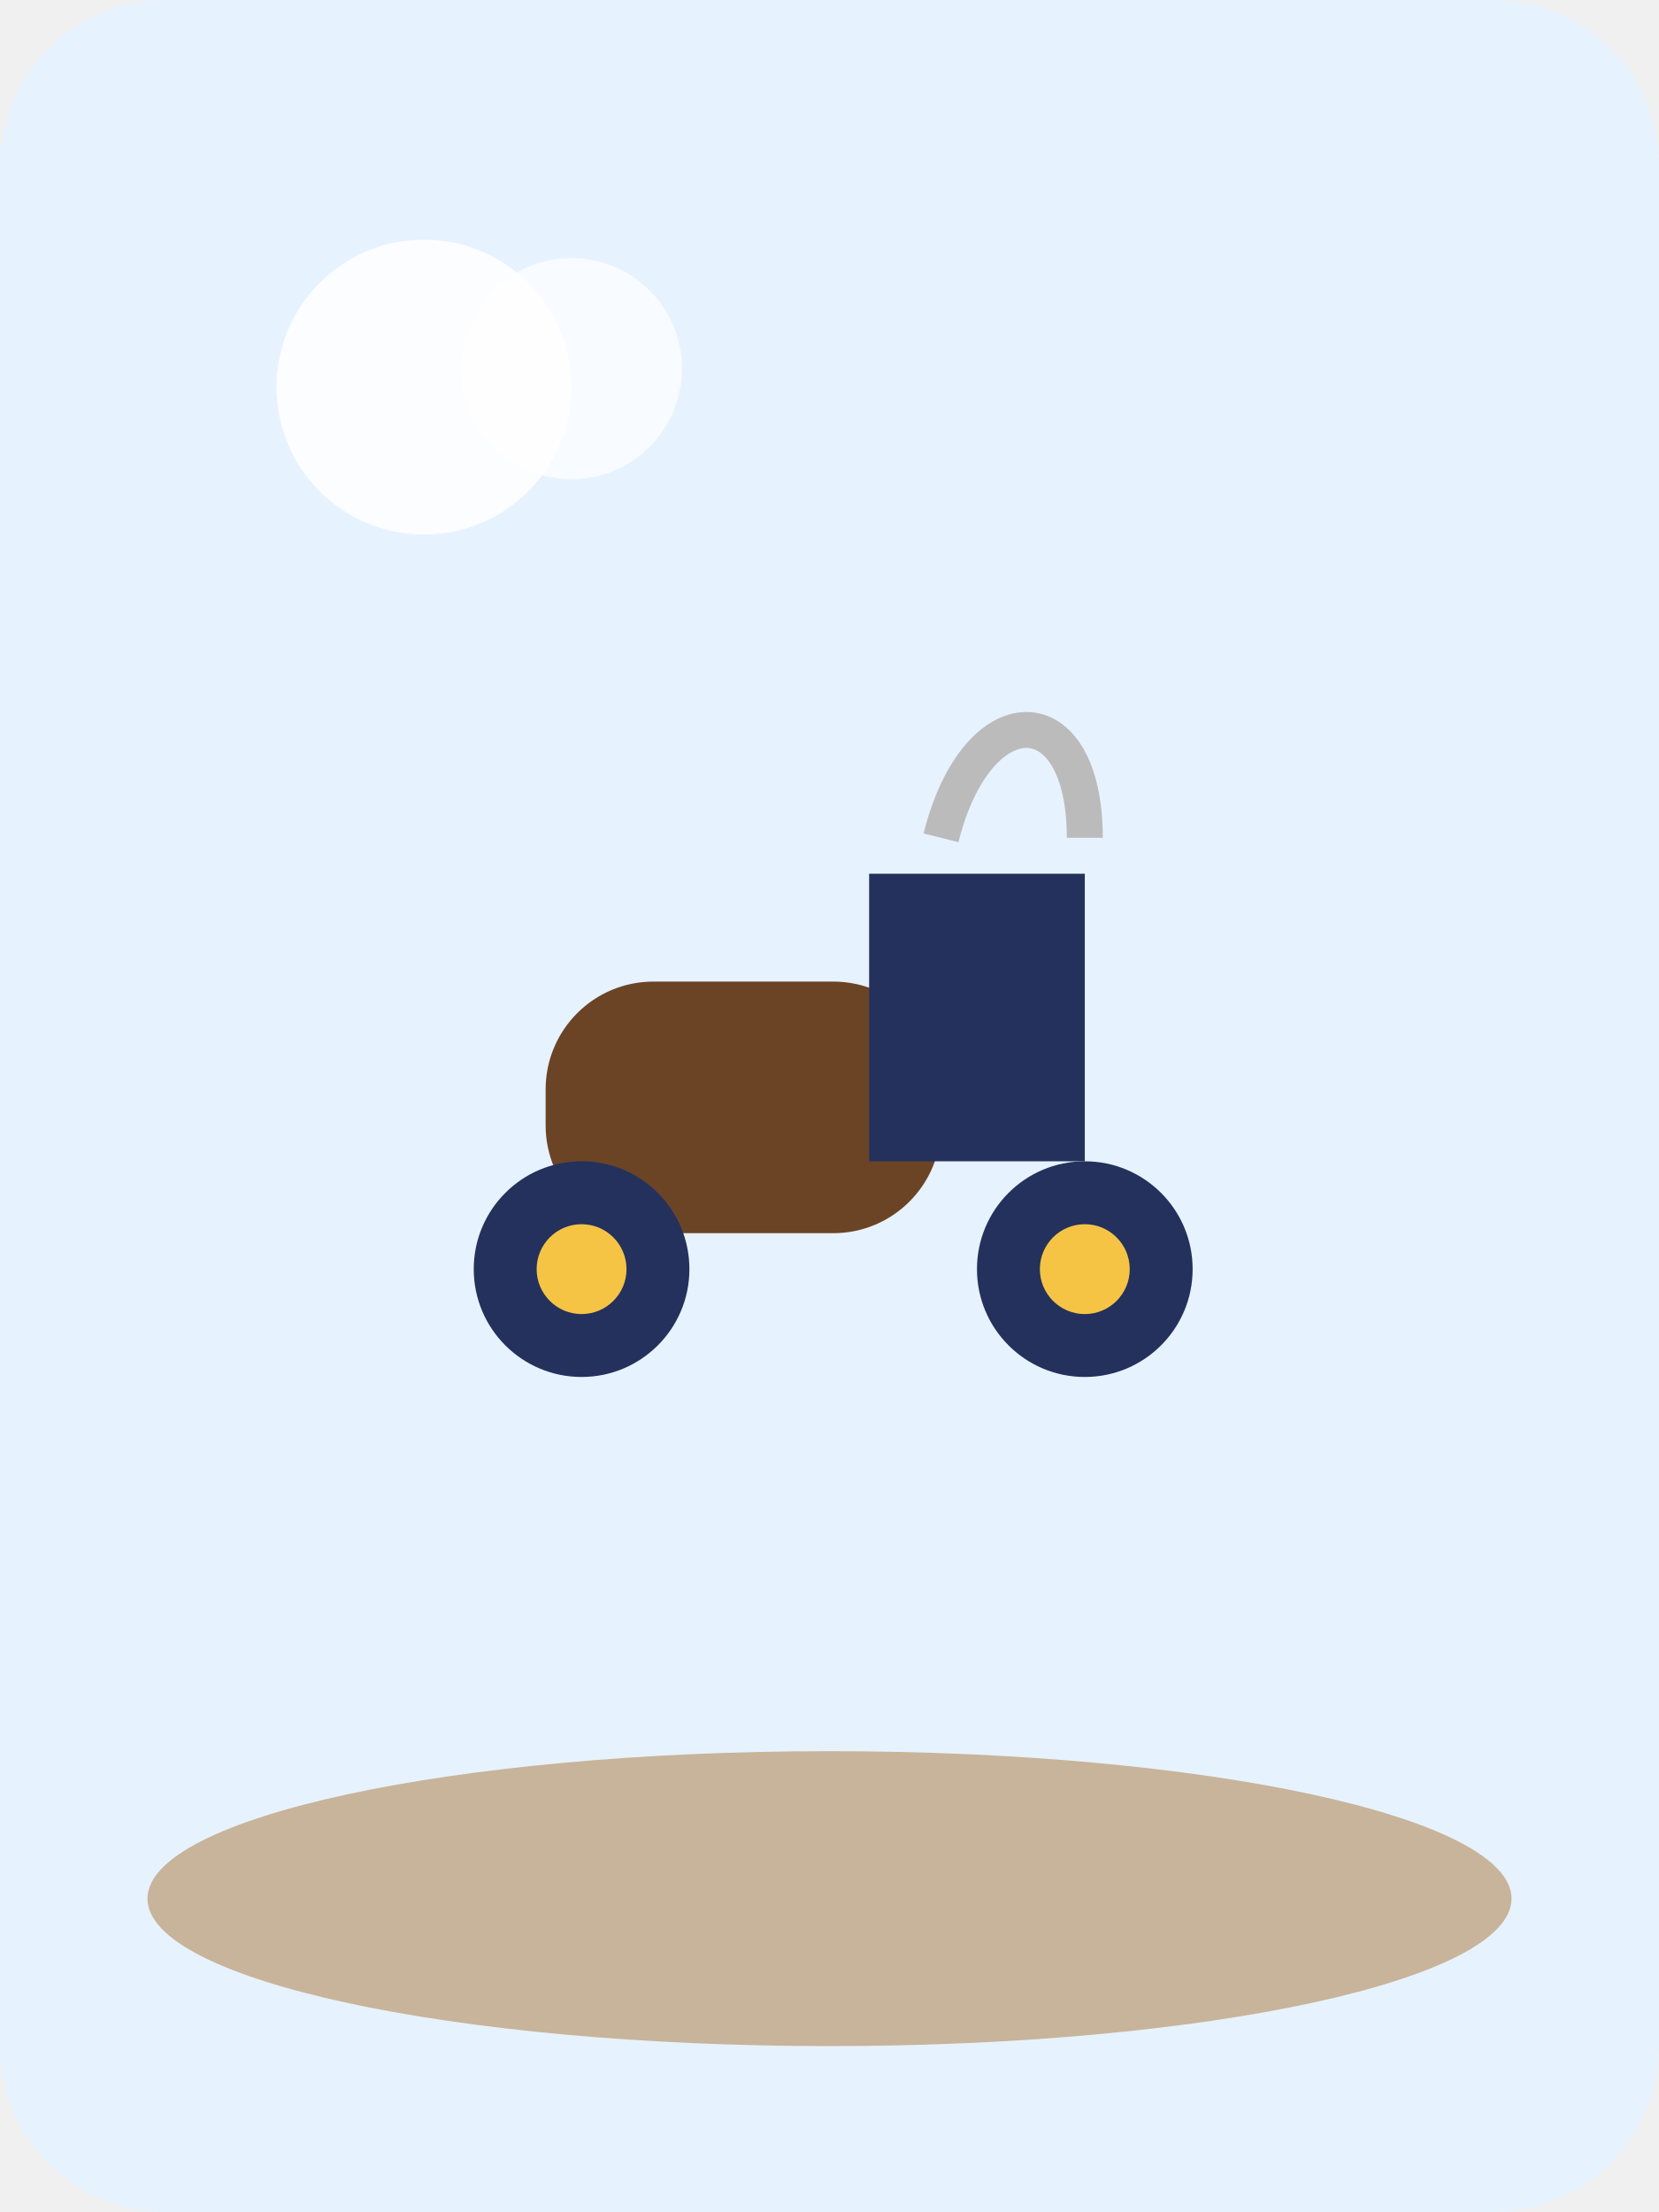
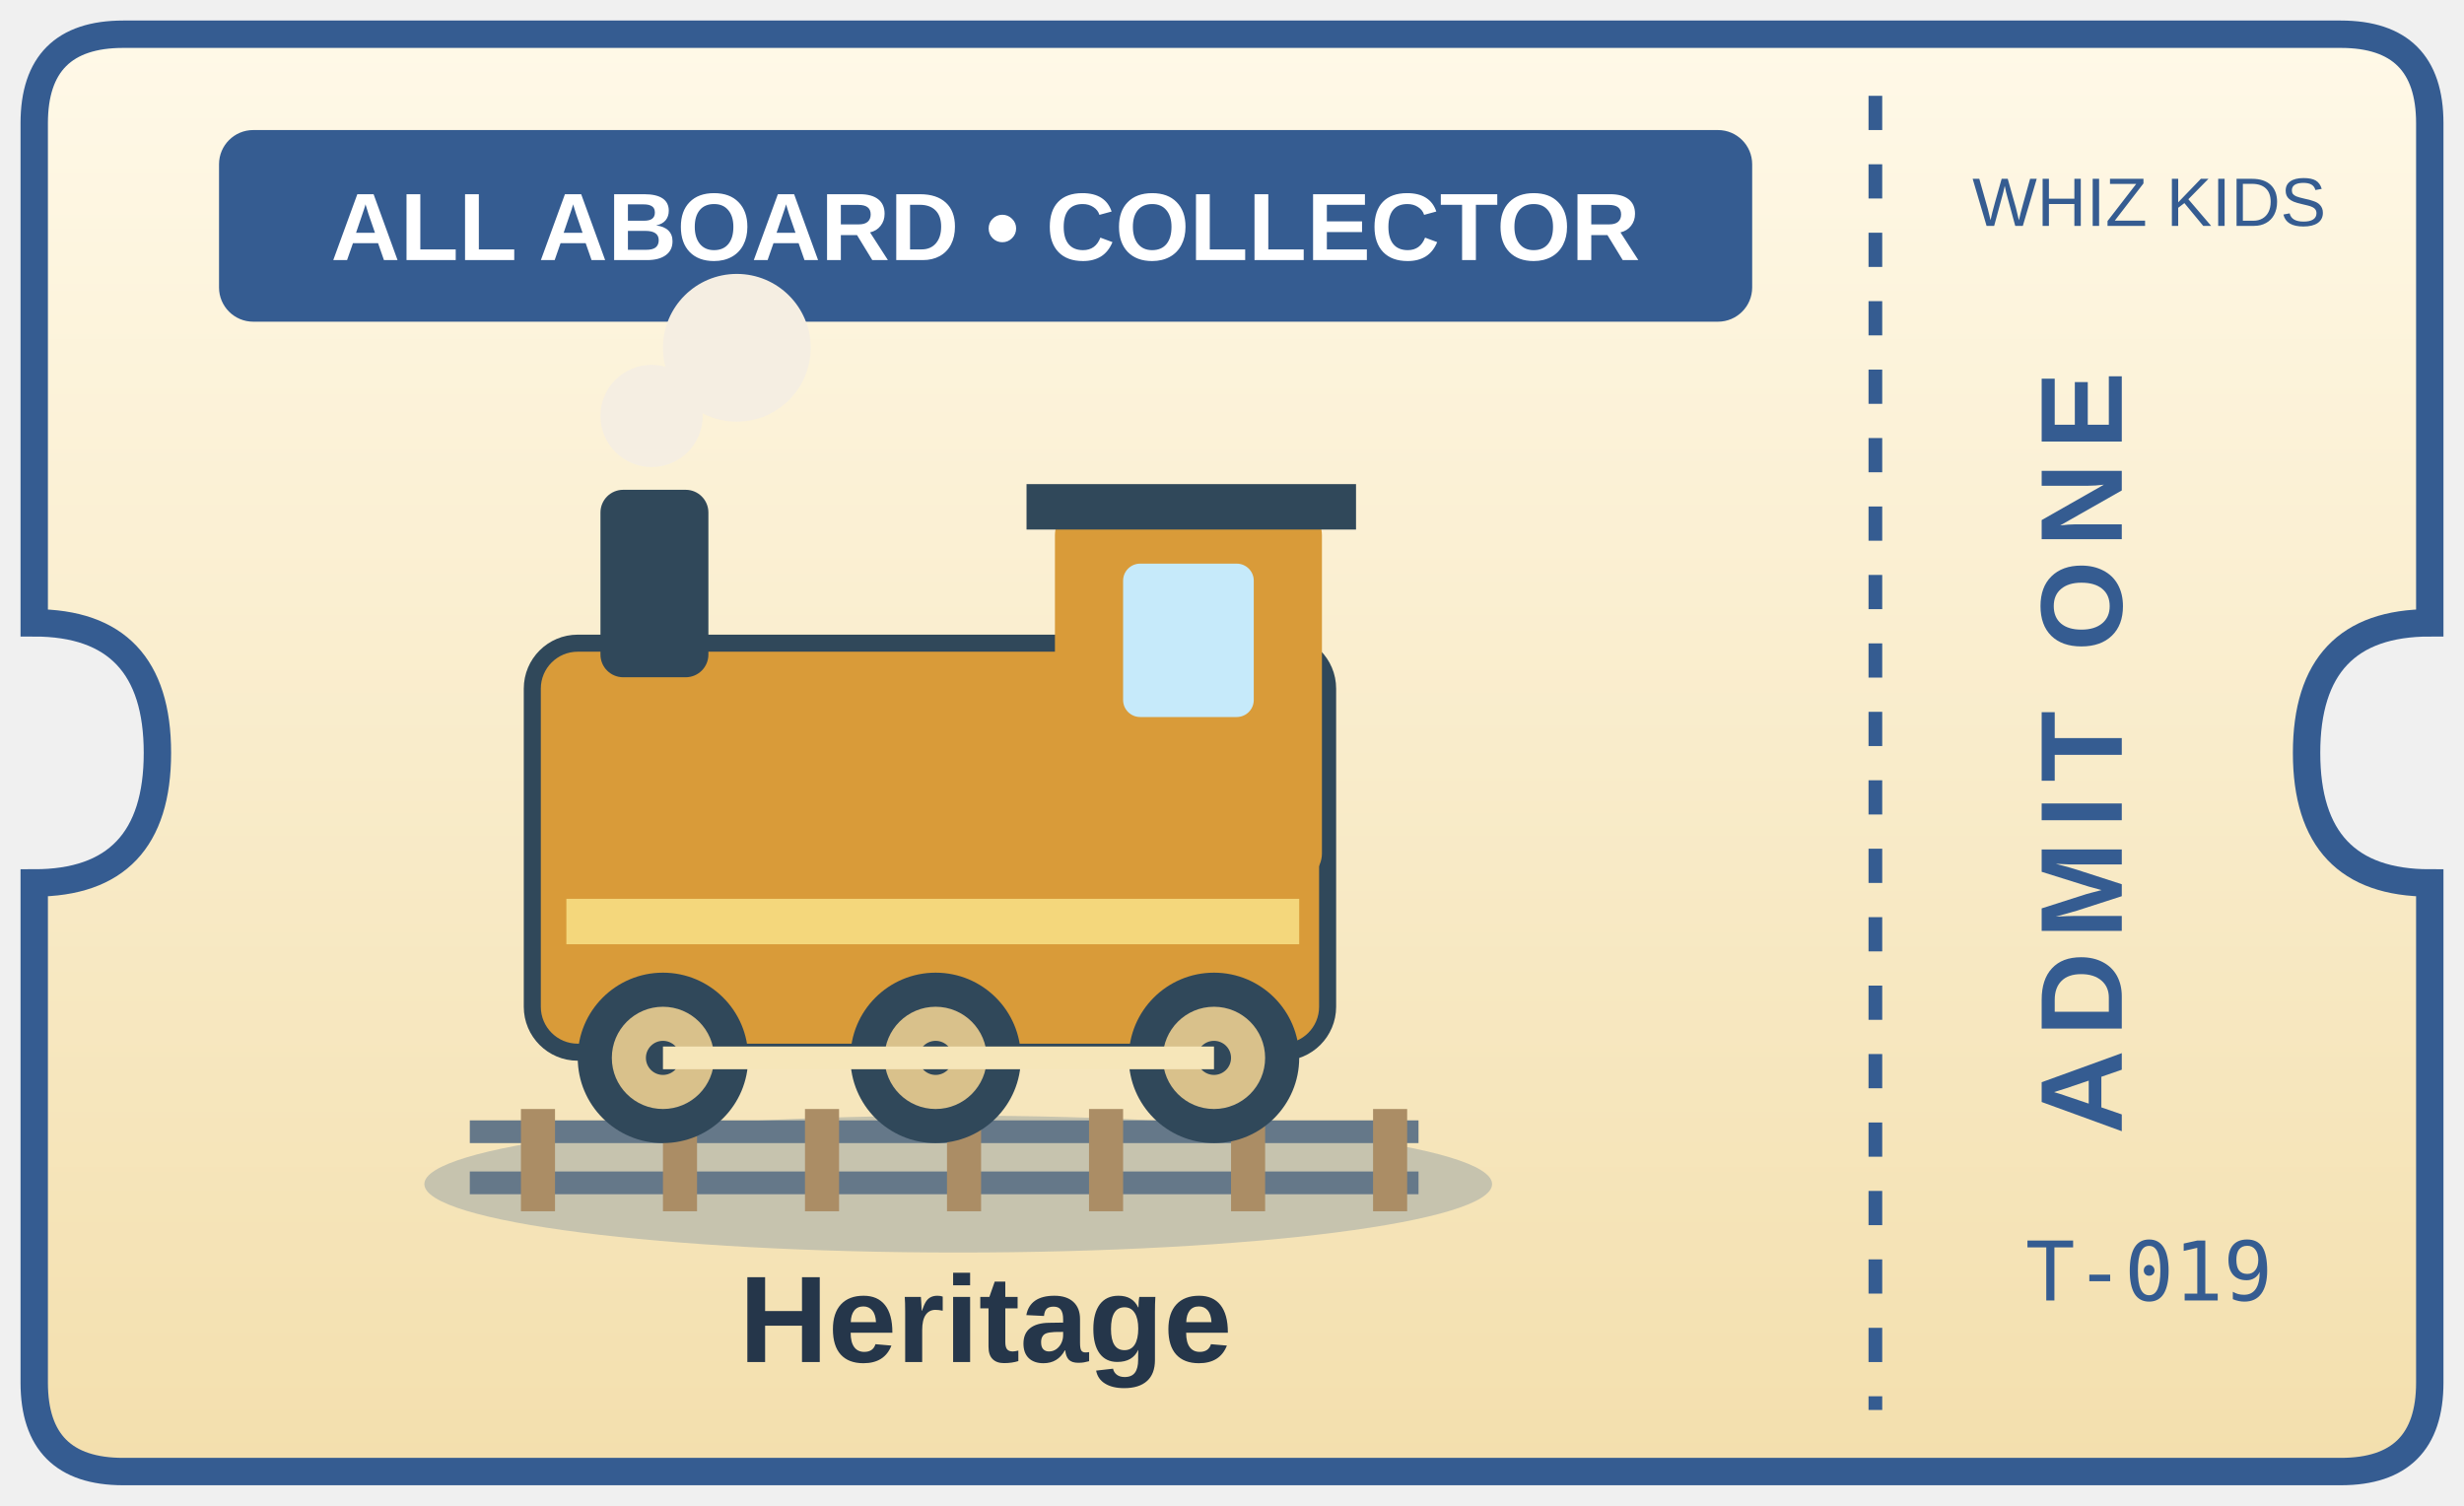
- <svg xmlns="http://www.w3.org/2000/svg" viewBox="0 0 180 240">
-   <rect width="180" height="240" rx="18" fill="#e7f2ff" />
-   <circle cx="46" cy="42" r="16" fill="#fff" opacity=".85" />
-   <circle cx="62" cy="40" r="12" fill="#fff" opacity=".7" />
-   <ellipse cx="90" cy="206" rx="74" ry="16" fill="#c8b49a" />
-   <g transform="translate(28,48) scale(1.95)">
-     <rect x="16" y="30" width="22" height="14" rx="6" fill="#6b4426" />
-     <rect x="34" y="24" width="12" height="16" fill="#24315c" />
-     <path d="M38 22 C40 14 46 14 46 22" fill="none" stroke="#bbb" stroke-width="2" />
-     <circle cx="18" cy="46" r="6" fill="#24315c" />
-     <circle cx="18" cy="46" r="2.5" fill="#f6c445" />
-     <circle cx="46" cy="46" r="6" fill="#24315c" />
-     <circle cx="46" cy="46" r="2.5" fill="#f6c445" />
+ <svg xmlns="http://www.w3.org/2000/svg" viewBox="0 0 360 220">
+   <defs>
+     <linearGradient id="paper" x2="0" y2="1">
+       <stop stop-color="#fff9e8" />
+       <stop offset="1" stop-color="#f3dfad" />
+     </linearGradient>
+   </defs>
+   <path d="M18 5H342Q355 5 355 18V91Q337 91 337 110Q337 129 355 129V202Q355 215 342 215H18Q5 215 5 202V129Q23 129 23 110Q23 91 5 91V18Q5 5 18 5Z" fill="url(#paper)" stroke="#355c91" stroke-width="4" />
+   <path d="M274 14V206" stroke="#355c91" stroke-width="2" stroke-dasharray="5 5" />
+   <rect x="32" y="19" width="224" height="28" rx="5" fill="#355c91" />
+   <text x="144" y="38" text-anchor="middle" font-family="Arial,sans-serif" font-weight="bold" font-size="14" fill="white">ALL ABOARD • COLLECTOR</text>
+   <ellipse cx="140" cy="173" rx="78" ry="10" fill="#c6c3ae" />
+   <g transform="translate(62,45) scale(.83)">
+     <path d="M8 145H175M8 154H175" stroke="#657889" stroke-width="4" />
+     <path d="M20 141V159" stroke="#ab8d65" stroke-width="6" />
+     <path d="M45 141V159" stroke="#ab8d65" stroke-width="6" />
+     <path d="M70 141V159" stroke="#ab8d65" stroke-width="6" />
+     <path d="M95 141V159" stroke="#ab8d65" stroke-width="6" />
+     <path d="M120 141V159" stroke="#ab8d65" stroke-width="6" />
+     <path d="M145 141V159" stroke="#ab8d65" stroke-width="6" />
+     <path d="M170 141V159" stroke="#ab8d65" stroke-width="6" />
+     <rect x="19" y="59" width="140" height="72" rx="8" fill="#d99b39" stroke="#30485a" stroke-width="3" />
+     <path d="M25 108H154" stroke="#f4d77c" stroke-width="8" />
+     <rect x="31" y="32" width="19" height="33" rx="4" fill="#30485a" />
+     <rect x="111" y="35" width="47" height="66" rx="5" fill="#d99b39" />
+     <path d="M106 35H164" stroke="#30485a" stroke-width="8" />
+     <rect x="123" y="45" width="23" height="27" rx="3" fill="#c6eafa" />
+     <circle cx="40" cy="19" r="9" fill="#f5eee2" />
+     <circle cx="55" cy="7" r="13" fill="#f5eee2" />
+     <circle cx="42" cy="132" r="15" fill="#30485a" />
+     <circle cx="42" cy="132" r="9" fill="#d9c18b" />
+     <circle cx="42" cy="132" r="3" fill="#30485a" />
+     <circle cx="90" cy="132" r="15" fill="#30485a" />
+     <circle cx="90" cy="132" r="9" fill="#d9c18b" />
+     <circle cx="90" cy="132" r="3" fill="#30485a" />
+     <circle cx="139" cy="132" r="15" fill="#30485a" />
+     <circle cx="139" cy="132" r="9" fill="#d9c18b" />
+     <circle cx="139" cy="132" r="3" fill="#30485a" />
+     <path d="M42 132H139" stroke="#f6e6b9" stroke-width="4" />
  </g>
+   <text x="144" y="199" text-anchor="middle" font-family="Arial,sans-serif" font-weight="bold" font-size="18" fill="#25364a">Heritage</text>
+   <text transform="translate(310,110) rotate(-90)" text-anchor="middle" font-family="Arial,sans-serif" font-weight="bold" font-size="17" letter-spacing="2" fill="#355c91">ADMIT ONE</text>
+   <text x="314" y="190" text-anchor="middle" font-family="monospace" font-size="12" fill="#355c91">T-019</text>
+   <text x="314" y="33" text-anchor="middle" font-family="Arial" font-size="10" fill="#355c91">WHIZ KIDS</text>
</svg>
